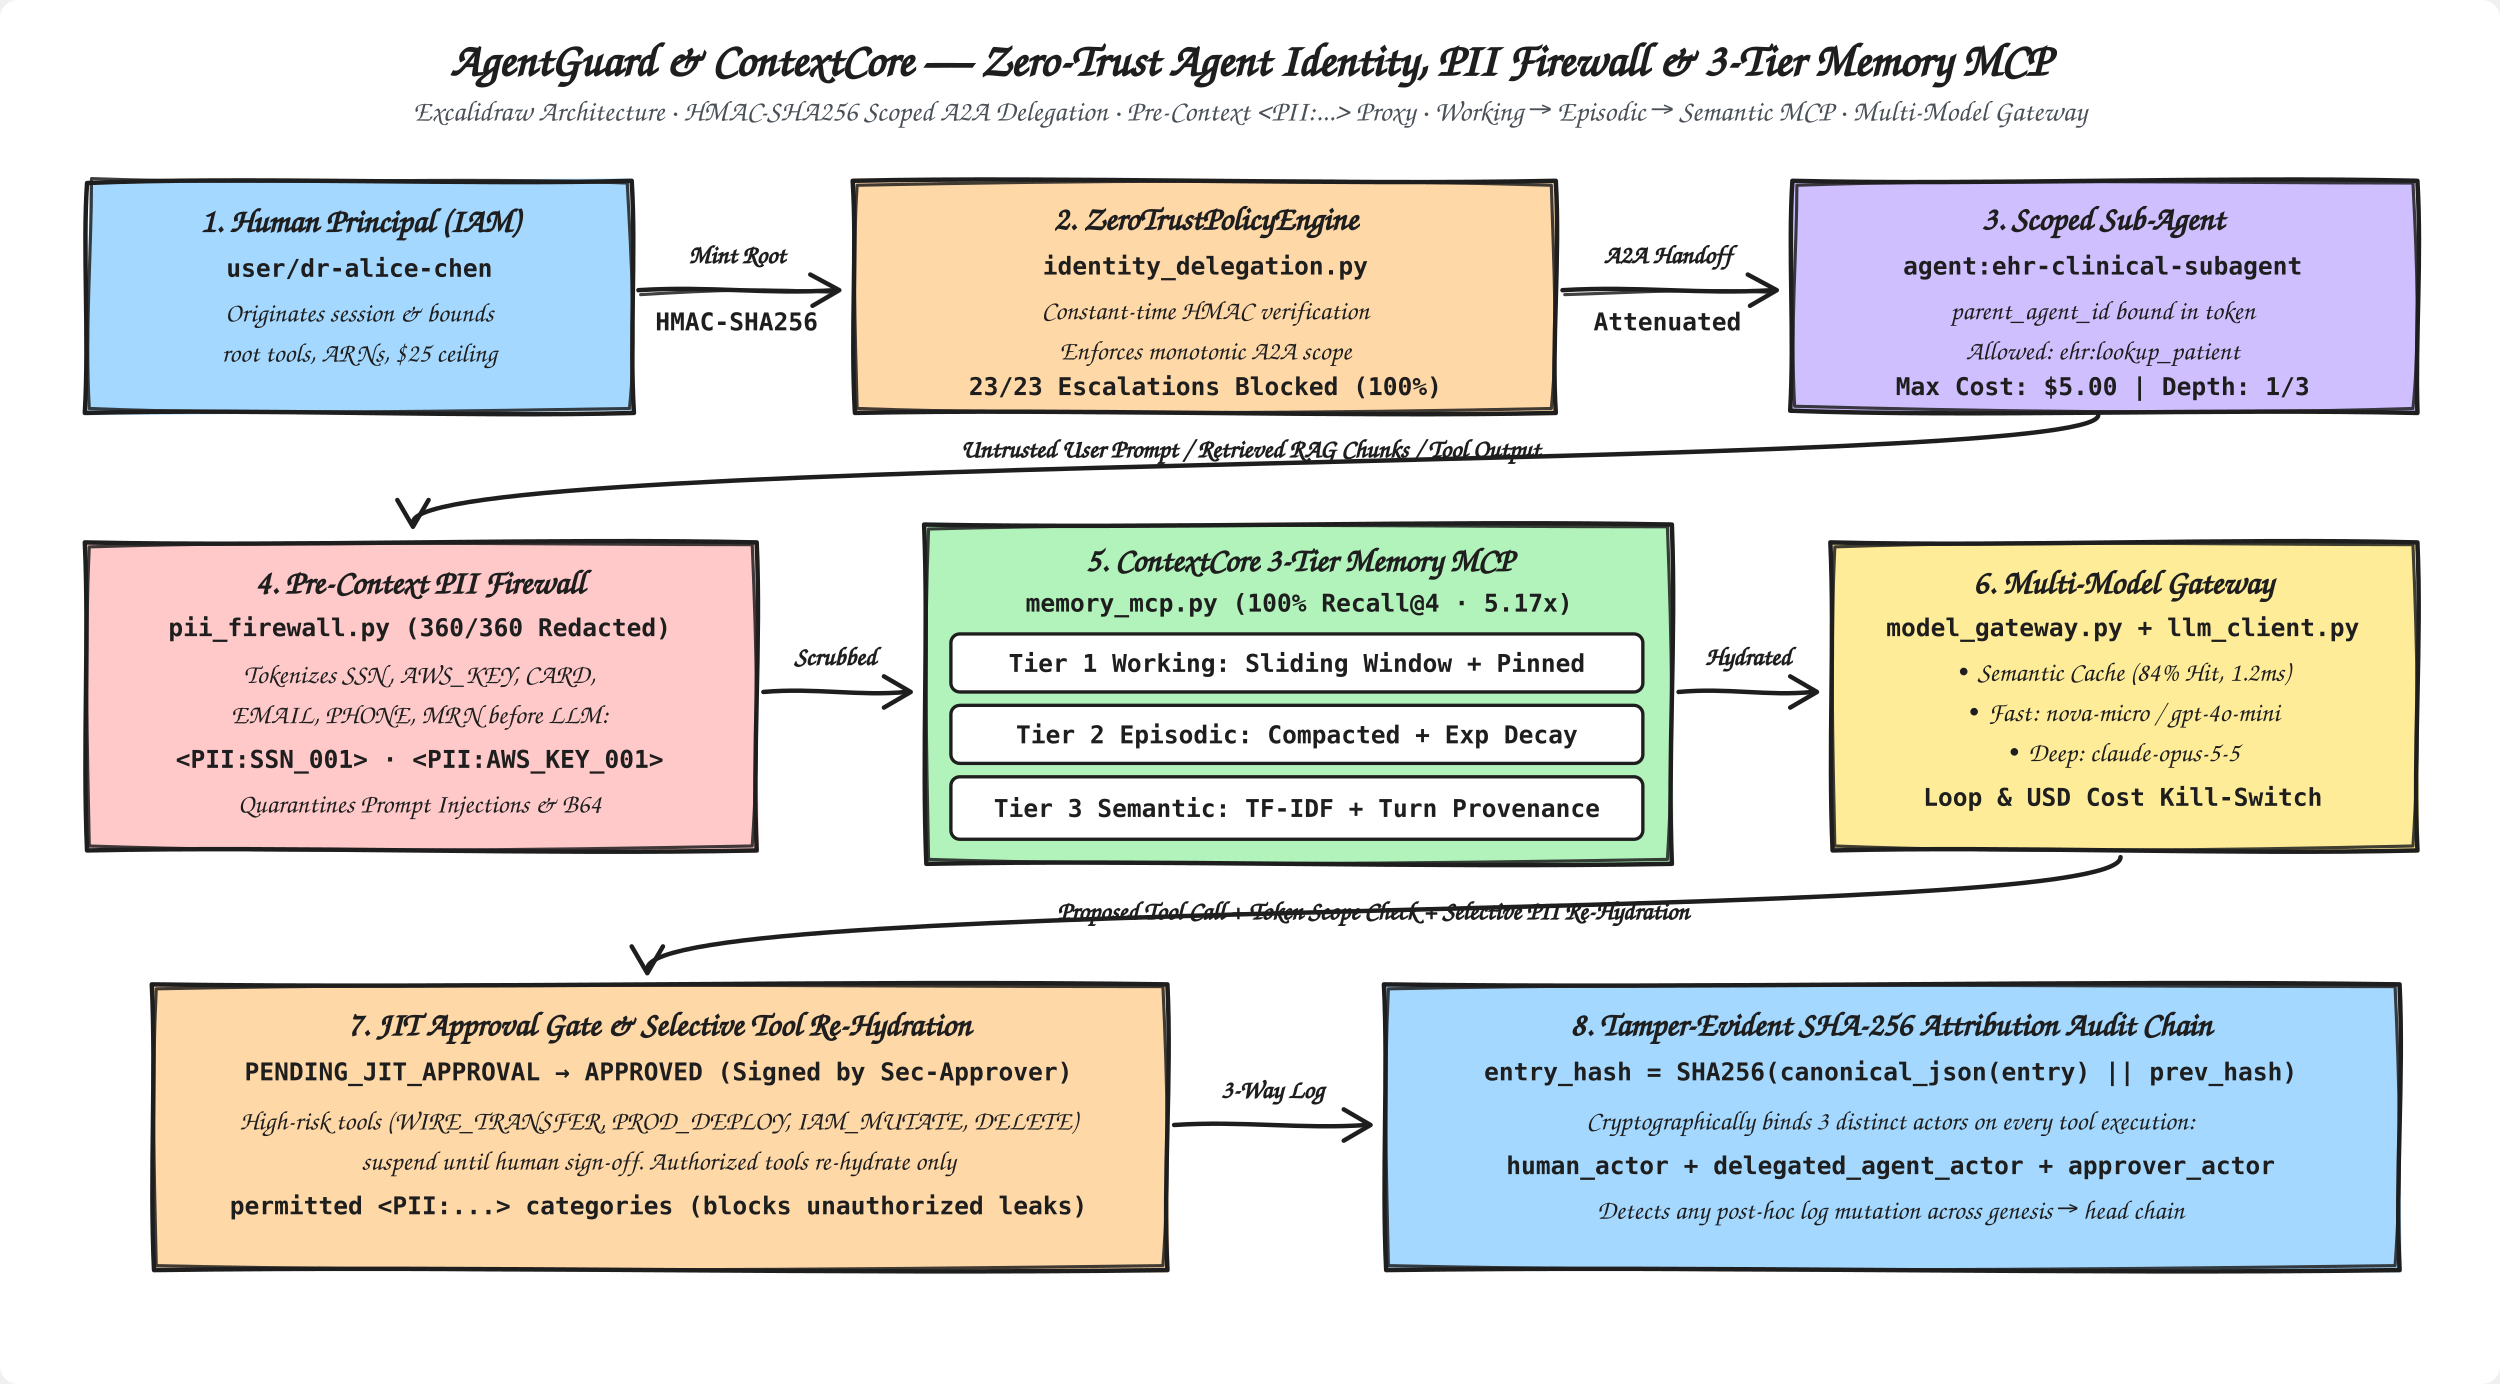
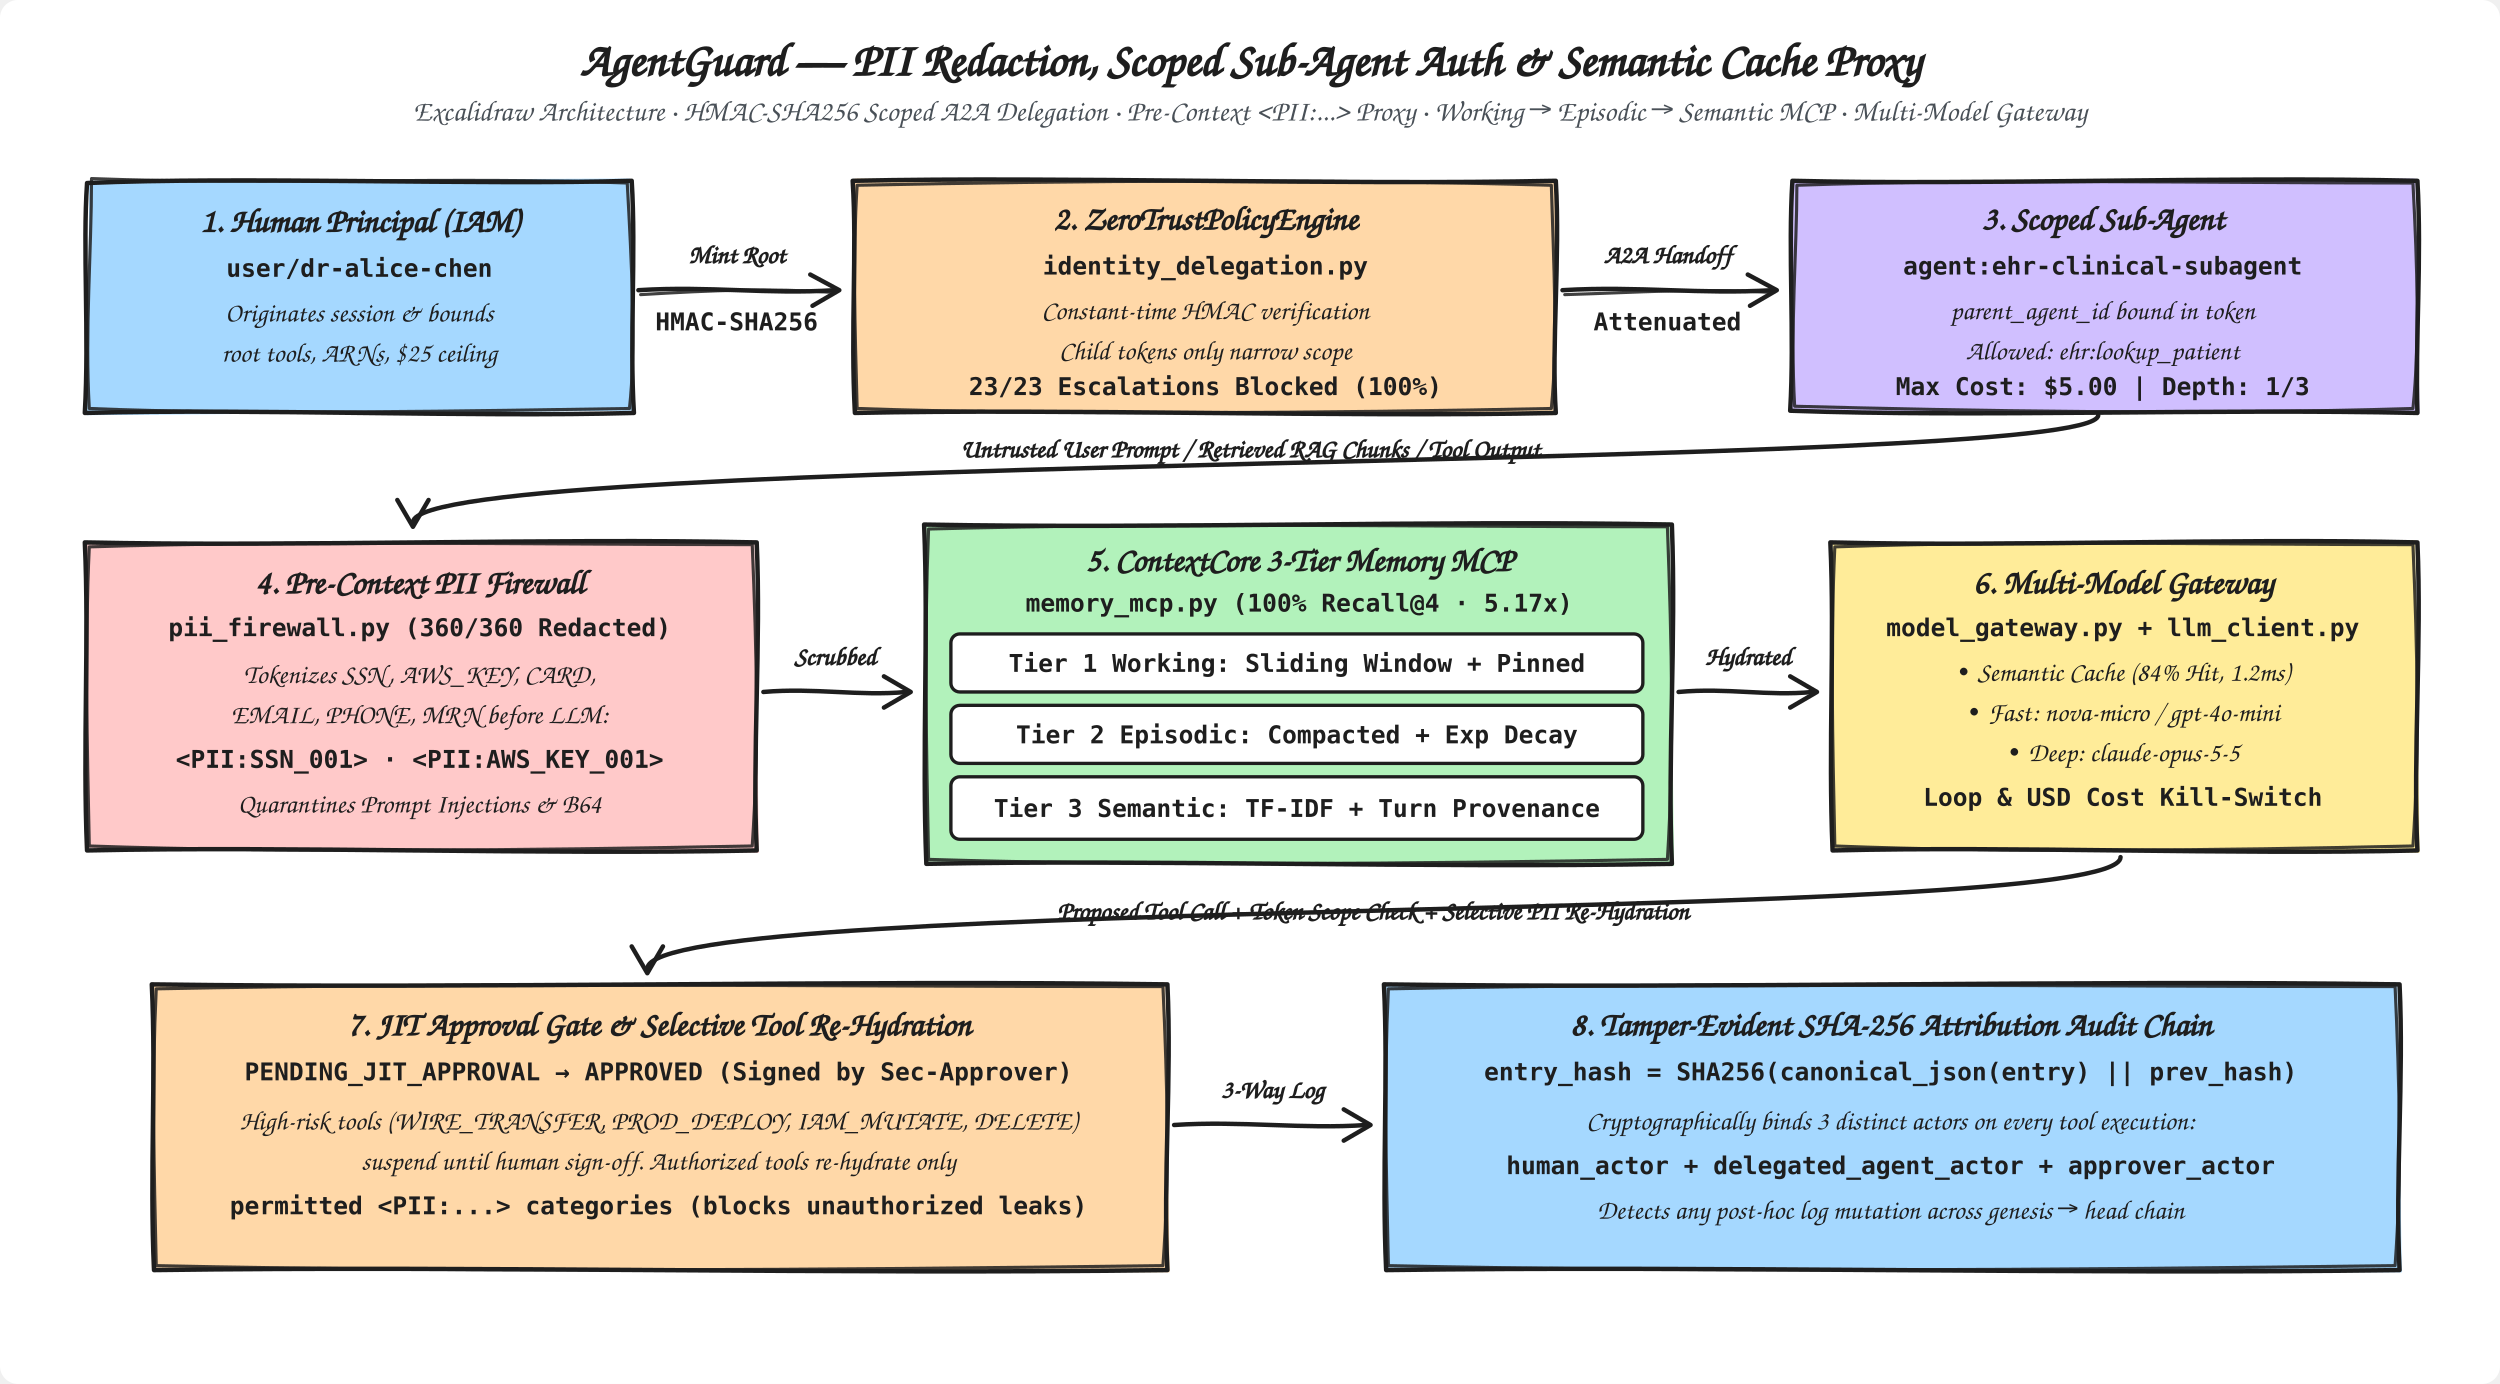
<svg xmlns="http://www.w3.org/2000/svg" viewBox="0 0 1120 620" width="100%" height="auto">
  <defs>
    <style>
      .hand-title { font-family: "Virgil", "Comic Sans MS", "Bradley Hand", "Chalkboard SE", cursive, sans-serif; font-size: 21px; font-weight: 700; fill: #1e1e1e; }
      .hand-sub { font-family: "Virgil", "Comic Sans MS", "Bradley Hand", "Chalkboard SE", cursive, sans-serif; font-size: 13px; fill: #495057; }
      .box-title { font-family: "Virgil", "Comic Sans MS", "Bradley Hand", "Chalkboard SE", cursive, sans-serif; font-size: 15px; font-weight: 700; fill: #1e1e1e; }
      .box-body { font-family: "Virgil", "Comic Sans MS", "Bradley Hand", "Chalkboard SE", cursive, sans-serif; font-size: 12px; fill: #1e1e1e; }
      .box-code { font-family: "Cascadia Code", "Fira Code", "Martian Mono", monospace; font-size: 11px; fill: #1e1e1e; font-weight: 600; }
      .edge-label { font-family: "Virgil", "Comic Sans MS", "Bradley Hand", "Chalkboard SE", cursive, sans-serif; font-size: 11.5px; font-weight: 700; fill: #1e1e1e; }
      .rough-fill { stroke: none; }
      .rough-stroke { fill: none; stroke: #1e1e1e; stroke-width: 2; stroke-linecap: round; stroke-linejoin: round; }
      .rough-stroke-2 { fill: none; stroke: #1e1e1e; stroke-width: 1.4; stroke-linecap: round; stroke-linejoin: round; opacity: 0.85; }
      .rough-dash { fill: none; stroke: #495057; stroke-width: 1.8; stroke-dasharray: 7 5; stroke-linecap: round; }
    </style>
  </defs>
  <rect x="0" y="0" width="1120" height="620" fill="#ffffff" rx="8" />
-   <text x="560" y="34" text-anchor="middle" class="hand-title">AgentGuard &amp; ContextCore — Zero-Trust Agent Identity, PII Firewall &amp; 3-Tier Memory MCP</text>
+   <text x="560" y="34" text-anchor="middle" class="hand-title">AgentGuard — PII Redaction, Scoped Sub-Agent Auth &amp; Semantic Cache Proxy</text>
  <text x="560" y="54" text-anchor="middle" class="hand-sub">Excalidraw Architecture · HMAC-SHA256 Scoped A2A Delegation · Pre-Context &lt;PII:...&gt; Proxy · Working → Episodic → Semantic MCP · Multi-Model Gateway</text>
  <g transform="translate(36, 78)">
    <path class="rough-fill" fill="#a5d8ff" d="M 4 3 L 246 2 L 248 106 L 3 108 Z" />
    <path class="rough-stroke" d="M 3 4 C 70 1, 180 5, 247 3 C 249 35, 246 75, 248 107 C 175 109, 80 105, 2 107 C 4 72, 1 33, 3 4 Z" />
    <path class="rough-stroke-2" d="M 5 2 C 85 5, 170 1, 245 4 C 247 40, 249 78, 246 105 C 180 106, 75 108, 4 105 C 2 70, 5 35, 5 2 Z" />
    <text x="125" y="26" text-anchor="middle" class="box-title">1. Human Principal (IAM)</text>
    <text x="125" y="46" text-anchor="middle" class="box-code">user/dr-alice-chen</text>
    <text x="125" y="66" text-anchor="middle" class="box-body">Originates session &amp; bounds</text>
    <text x="125" y="84" text-anchor="middle" class="box-body">root tools, ARNs, $25 ceiling</text>
  </g>
  <g>
    <path class="rough-stroke" d="M 286 130 C 318 128, 344 132, 374 130" />
    <path class="rough-stroke-2" d="M 287 132 C 320 130, 345 129, 373 131" />
    <path class="rough-stroke" d="M 363 123 L 376 130 L 364 137" />
    <text x="330" y="118" text-anchor="middle" class="edge-label">Mint Root</text>
    <text x="330" y="148" text-anchor="middle" class="box-code">HMAC-SHA256</text>
  </g>
  <g transform="translate(380, 78)">
    <path class="rough-fill" fill="#ffd8a8" d="M 3 2 L 318 4 L 316 108 L 2 106 Z" />
    <path class="rough-stroke" d="M 2 3 C 95 1, 220 5, 317 3 C 319 38, 315 76, 317 107 C 225 109, 95 105, 3 107 C 1 70, 4 34, 2 3 Z" />
    <path class="rough-stroke-2" d="M 4 5 C 100 3, 215 2, 315 5 C 316 40, 318 75, 315 105 C 220 107, 90 108, 4 105 C 3 68, 2 36, 4 5 Z" />
    <text x="160" y="25" text-anchor="middle" class="box-title">2. ZeroTrustPolicyEngine</text>
    <text x="160" y="45" text-anchor="middle" class="box-code">identity_delegation.py</text>
    <text x="160" y="65" text-anchor="middle" class="box-body">Constant-time HMAC verification</text>
-     <text x="160" y="83" text-anchor="middle" class="box-body">Enforces monotonic A2A scope</text>
+     <text x="160" y="83" text-anchor="middle" class="box-body">Child tokens only narrow scope</text>
    <text x="160" y="99" text-anchor="middle" class="box-code">23/23 Escalations Blocked (100%)</text>
  </g>
  <g>
    <path class="rough-stroke" d="M 700 130 C 734 128, 762 132, 794 130" />
    <path class="rough-stroke-2" d="M 701 132 C 735 131, 760 129, 793 131" />
    <path class="rough-stroke" d="M 783 123 L 796 130 L 784 137" />
    <text x="747" y="118" text-anchor="middle" class="edge-label">A2A Handoff</text>
    <text x="747" y="148" text-anchor="middle" class="box-code">Attenuated</text>
  </g>
  <g transform="translate(800, 78)">
    <path class="rough-fill" fill="#d0bfff" d="M 3 3 L 282 2 L 284 107 L 2 106 Z" />
    <path class="rough-stroke" d="M 3 3 C 85 5, 195 1, 283 3 C 285 38, 282 74, 283 107 C 190 105, 85 109, 2 106 C 4 72, 1 35, 3 3 Z" />
    <path class="rough-stroke-2" d="M 5 5 C 90 2, 190 4, 281 4 C 283 42, 284 76, 281 105 C 185 108, 80 106, 4 104 C 2 68, 5 34, 5 5 Z" />
    <text x="142" y="25" text-anchor="middle" class="box-title">3. Scoped Sub-Agent</text>
    <text x="142" y="45" text-anchor="middle" class="box-code">agent:ehr-clinical-subagent</text>
    <text x="142" y="65" text-anchor="middle" class="box-body">parent_agent_id bound in token</text>
    <text x="142" y="83" text-anchor="middle" class="box-body">Allowed: ehr:lookup_patient</text>
    <text x="142" y="99" text-anchor="middle" class="box-code">Max Cost: $5.00 | Depth: 1/3</text>
  </g>
  <path class="rough-stroke" d="M 940 186 C 940 212, 185 202, 185 234" />
  <path class="rough-stroke" d="M 178 224 L 185 236 L 192 224" />
  <text x="560" y="205" text-anchor="middle" class="edge-label">Untrusted User Prompt / Retrieved RAG Chunks / Tool Output</text>
  <g transform="translate(36, 240)">
    <path class="rough-fill" fill="#ffc9c9" d="M 3 3 L 302 2 L 304 142 L 2 140 Z" />
    <path class="rough-stroke" d="M 2 3 C 95 5, 210 1, 303 3 C 305 48, 301 98, 303 141 C 205 143, 95 139, 3 141 C 1 95, 4 46, 2 3 Z" />
    <path class="rough-stroke-2" d="M 4 5 C 100 2, 205 4, 301 4 C 303 52, 304 95, 301 139 C 200 141, 90 142, 4 139 C 3 92, 2 48, 4 5 Z" />
    <text x="152" y="26" text-anchor="middle" class="box-title">4. Pre-Context PII Firewall</text>
    <text x="152" y="45" text-anchor="middle" class="box-code">pii_firewall.py (360/360 Redacted)</text>
    <text x="152" y="66" text-anchor="middle" class="box-body">Tokenizes SSN, AWS_KEY, CARD,</text>
    <text x="152" y="84" text-anchor="middle" class="box-body">EMAIL, PHONE, MRN before LLM:</text>
    <text x="152" y="104" text-anchor="middle" class="box-code">&lt;PII:SSN_001&gt; · &lt;PII:AWS_KEY_001&gt;</text>
    <text x="152" y="124" text-anchor="middle" class="box-body">Quarantines Prompt Injections &amp; B64</text>
  </g>
  <g>
    <path class="rough-stroke" d="M 342 310 C 365 308, 385 312, 406 310" />
    <path class="rough-stroke" d="M 396 303 L 408 310 L 396 317" />
    <text x="374" y="298" text-anchor="middle" class="edge-label">Scrubbed</text>
  </g>
  <g transform="translate(412, 232)">
    <path class="rough-fill" fill="#b2f2bb" d="M 3 3 L 336 2 L 338 156 L 2 154 Z" />
    <path class="rough-stroke" d="M 2 3 C 110 5, 230 1, 337 3 C 339 55, 335 108, 337 155 C 225 157, 105 153, 3 155 C 1 105, 4 52, 2 3 Z" />
    <path class="rough-stroke-2" d="M 4 5 C 115 2, 225 4, 335 4 C 337 58, 338 105, 335 153 C 220 155, 100 156, 4 153 C 3 102, 2 54, 4 5 Z" />
    <text x="170" y="24" text-anchor="middle" class="box-title">5. ContextCore 3-Tier Memory MCP</text>
    <text x="170" y="42" text-anchor="middle" class="box-code">memory_mcp.py (100% Recall@4 · 5.17x)</text>
    <rect x="14" y="52" width="310" height="26" fill="#ffffff" stroke="#1e1e1e" stroke-width="1.5" rx="4" />
    <text x="169" y="69" text-anchor="middle" class="box-code">Tier 1 Working: Sliding Window + Pinned</text>
    <rect x="14" y="84" width="310" height="26" fill="#ffffff" stroke="#1e1e1e" stroke-width="1.5" rx="4" />
    <text x="169" y="101" text-anchor="middle" class="box-code">Tier 2 Episodic: Compacted + Exp Decay</text>
    <rect x="14" y="116" width="310" height="28" fill="#ffffff" stroke="#1e1e1e" stroke-width="1.5" rx="4" />
    <text x="169" y="134" text-anchor="middle" class="box-code">Tier 3 Semantic: TF-IDF + Turn Provenance</text>
  </g>
  <g>
    <path class="rough-stroke" d="M 752 310 C 774 308, 792 312, 812 310" />
    <path class="rough-stroke" d="M 802 303 L 814 310 L 802 317" />
    <text x="783" y="298" text-anchor="middle" class="edge-label">Hydrated</text>
  </g>
  <g transform="translate(818, 240)">
    <path class="rough-fill" fill="#ffec99" d="M 3 3 L 264 2 L 266 142 L 2 140 Z" />
    <path class="rough-stroke" d="M 2 3 C 85 5, 180 1, 265 3 C 267 48, 263 98, 265 141 C 180 143, 85 139, 3 141 C 1 95, 4 46, 2 3 Z" />
    <path class="rough-stroke-2" d="M 4 5 C 90 2, 175 4, 263 4 C 265 52, 266 95, 263 139 C 175 141, 80 142, 4 139 C 3 92, 2 48, 4 5 Z" />
    <text x="133" y="26" text-anchor="middle" class="box-title">6. Multi-Model Gateway</text>
    <text x="133" y="45" text-anchor="middle" class="box-code">model_gateway.py + llm_client.py</text>
    <text x="133" y="65" text-anchor="middle" class="box-body">• Semantic Cache (84% Hit, 1.2ms)</text>
    <text x="133" y="83" text-anchor="middle" class="box-body">• Fast: nova-micro / gpt-4o-mini</text>
    <text x="133" y="101" text-anchor="middle" class="box-body">• Deep: claude-opus-5-5</text>
    <text x="133" y="121" text-anchor="middle" class="box-code">Loop &amp; USD Cost Kill-Switch</text>
  </g>
  <path class="rough-stroke" d="M 950 384 C 950 415, 290 400, 290 434" />
  <path class="rough-stroke" d="M 283 424 L 290 436 L 297 424" />
  <text x="615" y="412" text-anchor="middle" class="edge-label">Proposed Tool Call + Token Scope Check + Selective PII Re-Hydration</text>
  <g transform="translate(66, 438)">
    <path class="rough-fill" fill="#ffd8a8" d="M 3 3 L 456 2 L 458 132 L 2 130 Z" />
    <path class="rough-stroke" d="M 2 3 C 145 5, 315 1, 457 3 C 459 45, 455 90, 457 131 C 310 133, 145 129, 3 131 C 1 88, 4 44, 2 3 Z" />
    <path class="rough-stroke-2" d="M 4 5 C 150 2, 310 4, 455 4 C 457 48, 458 88, 455 129 C 305 131, 140 132, 4 129 C 3 85, 2 46, 4 5 Z" />
    <text x="229" y="26" text-anchor="middle" class="box-title">7. JIT Approval Gate &amp; Selective Tool Re-Hydration</text>
    <text x="229" y="46" text-anchor="middle" class="box-code">PENDING_JIT_APPROVAL → APPROVED (Signed by Sec-Approver)</text>
    <text x="229" y="68" text-anchor="middle" class="box-body">High-risk tools (WIRE_TRANSFER, PROD_DEPLOY, IAM_MUTATE, DELETE)</text>
    <text x="229" y="86" text-anchor="middle" class="box-body">suspend until human sign-off. Authorized tools re-hydrate only</text>
    <text x="229" y="106" text-anchor="middle" class="box-code">permitted &lt;PII:...&gt; categories (blocks unauthorized leaks)</text>
  </g>
  <g>
    <path class="rough-stroke" d="M 526 504 C 556 502, 584 506, 612 504" />
    <path class="rough-stroke" d="M 602 497 L 614 504 L 602 511" />
    <text x="570" y="492" text-anchor="middle" class="edge-label">3-Way Log</text>
  </g>
  <g transform="translate(618, 438)">
    <path class="rough-fill" fill="#a5d8ff" d="M 3 3 L 456 2 L 458 132 L 2 130 Z" />
    <path class="rough-stroke" d="M 2 3 C 145 5, 315 1, 457 3 C 459 45, 455 90, 457 131 C 310 133, 145 129, 3 131 C 1 88, 4 44, 2 3 Z" />
    <path class="rough-stroke-2" d="M 4 5 C 150 2, 310 4, 455 4 C 457 48, 458 88, 455 129 C 305 131, 140 132, 4 129 C 3 85, 2 46, 4 5 Z" />
    <text x="229" y="26" text-anchor="middle" class="box-title">8. Tamper-Evident SHA-256 Attribution Audit Chain</text>
    <text x="229" y="46" text-anchor="middle" class="box-code">entry_hash = SHA256(canonical_json(entry) || prev_hash)</text>
    <text x="229" y="68" text-anchor="middle" class="box-body">Cryptographically binds 3 distinct actors on every tool execution:</text>
    <text x="229" y="88" text-anchor="middle" class="box-code">human_actor + delegated_agent_actor + approver_actor</text>
    <text x="229" y="108" text-anchor="middle" class="box-body">Detects any post-hoc log mutation across genesis → head chain</text>
  </g>
</svg>
